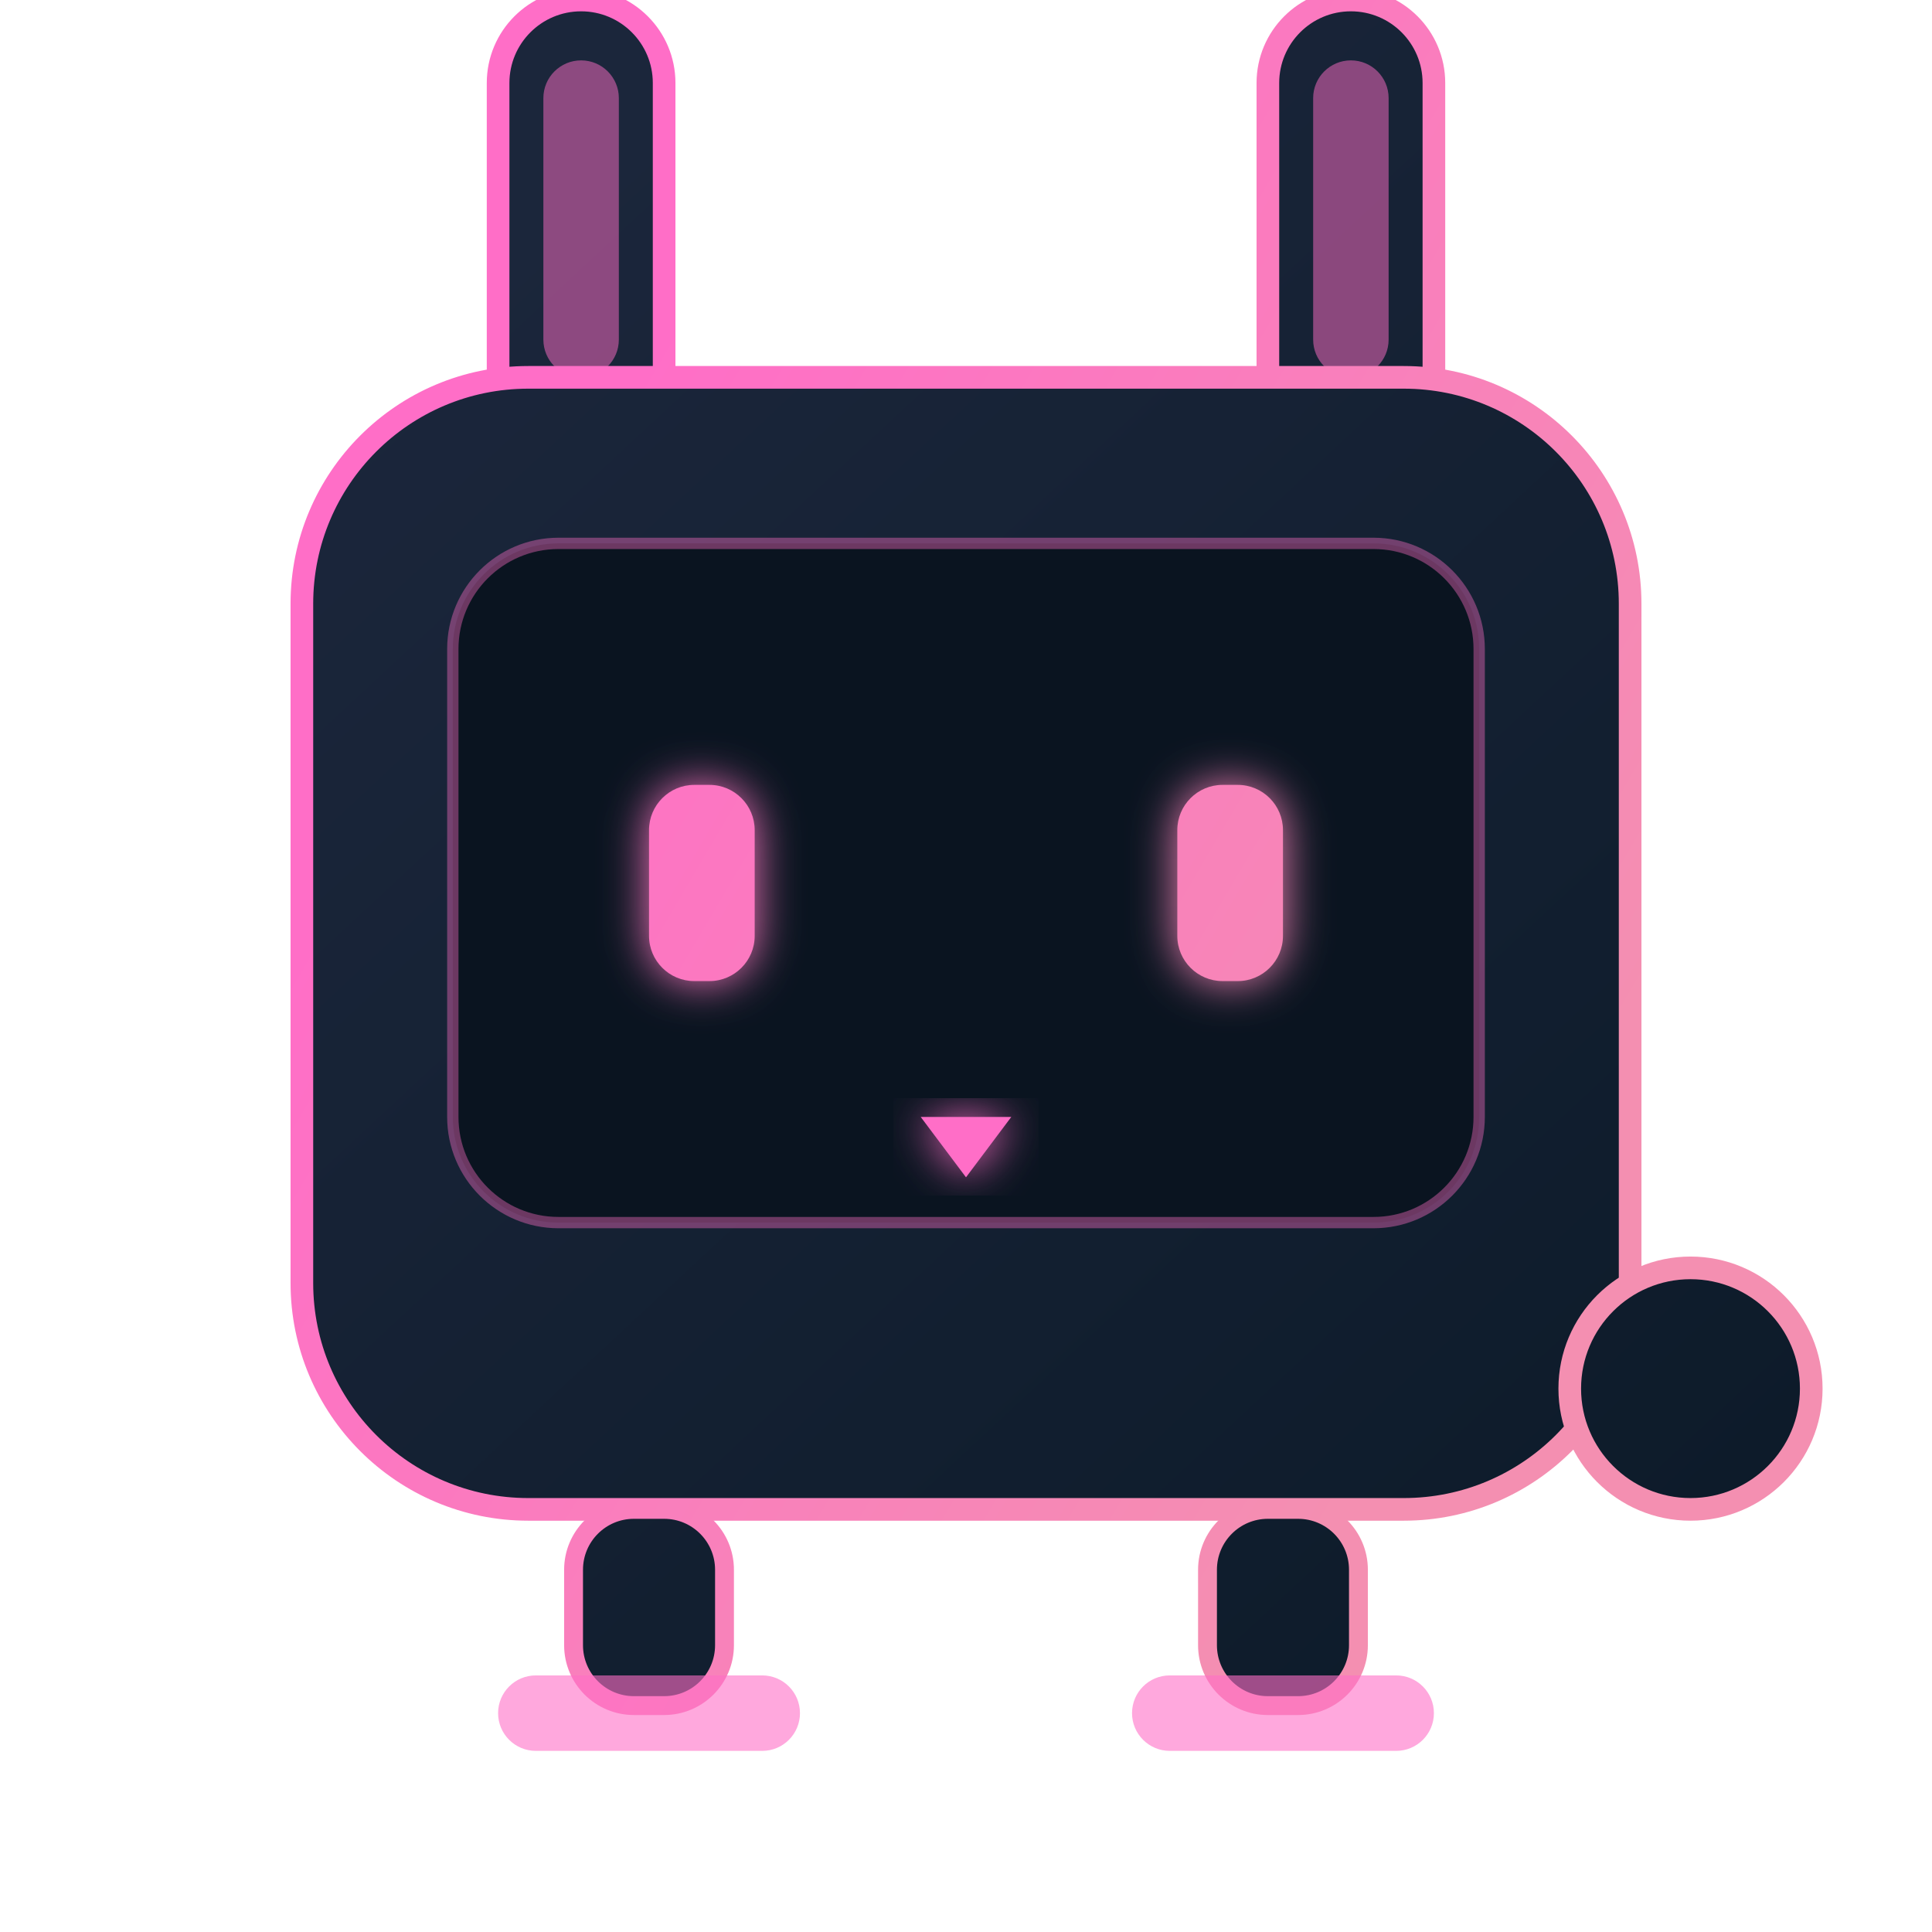
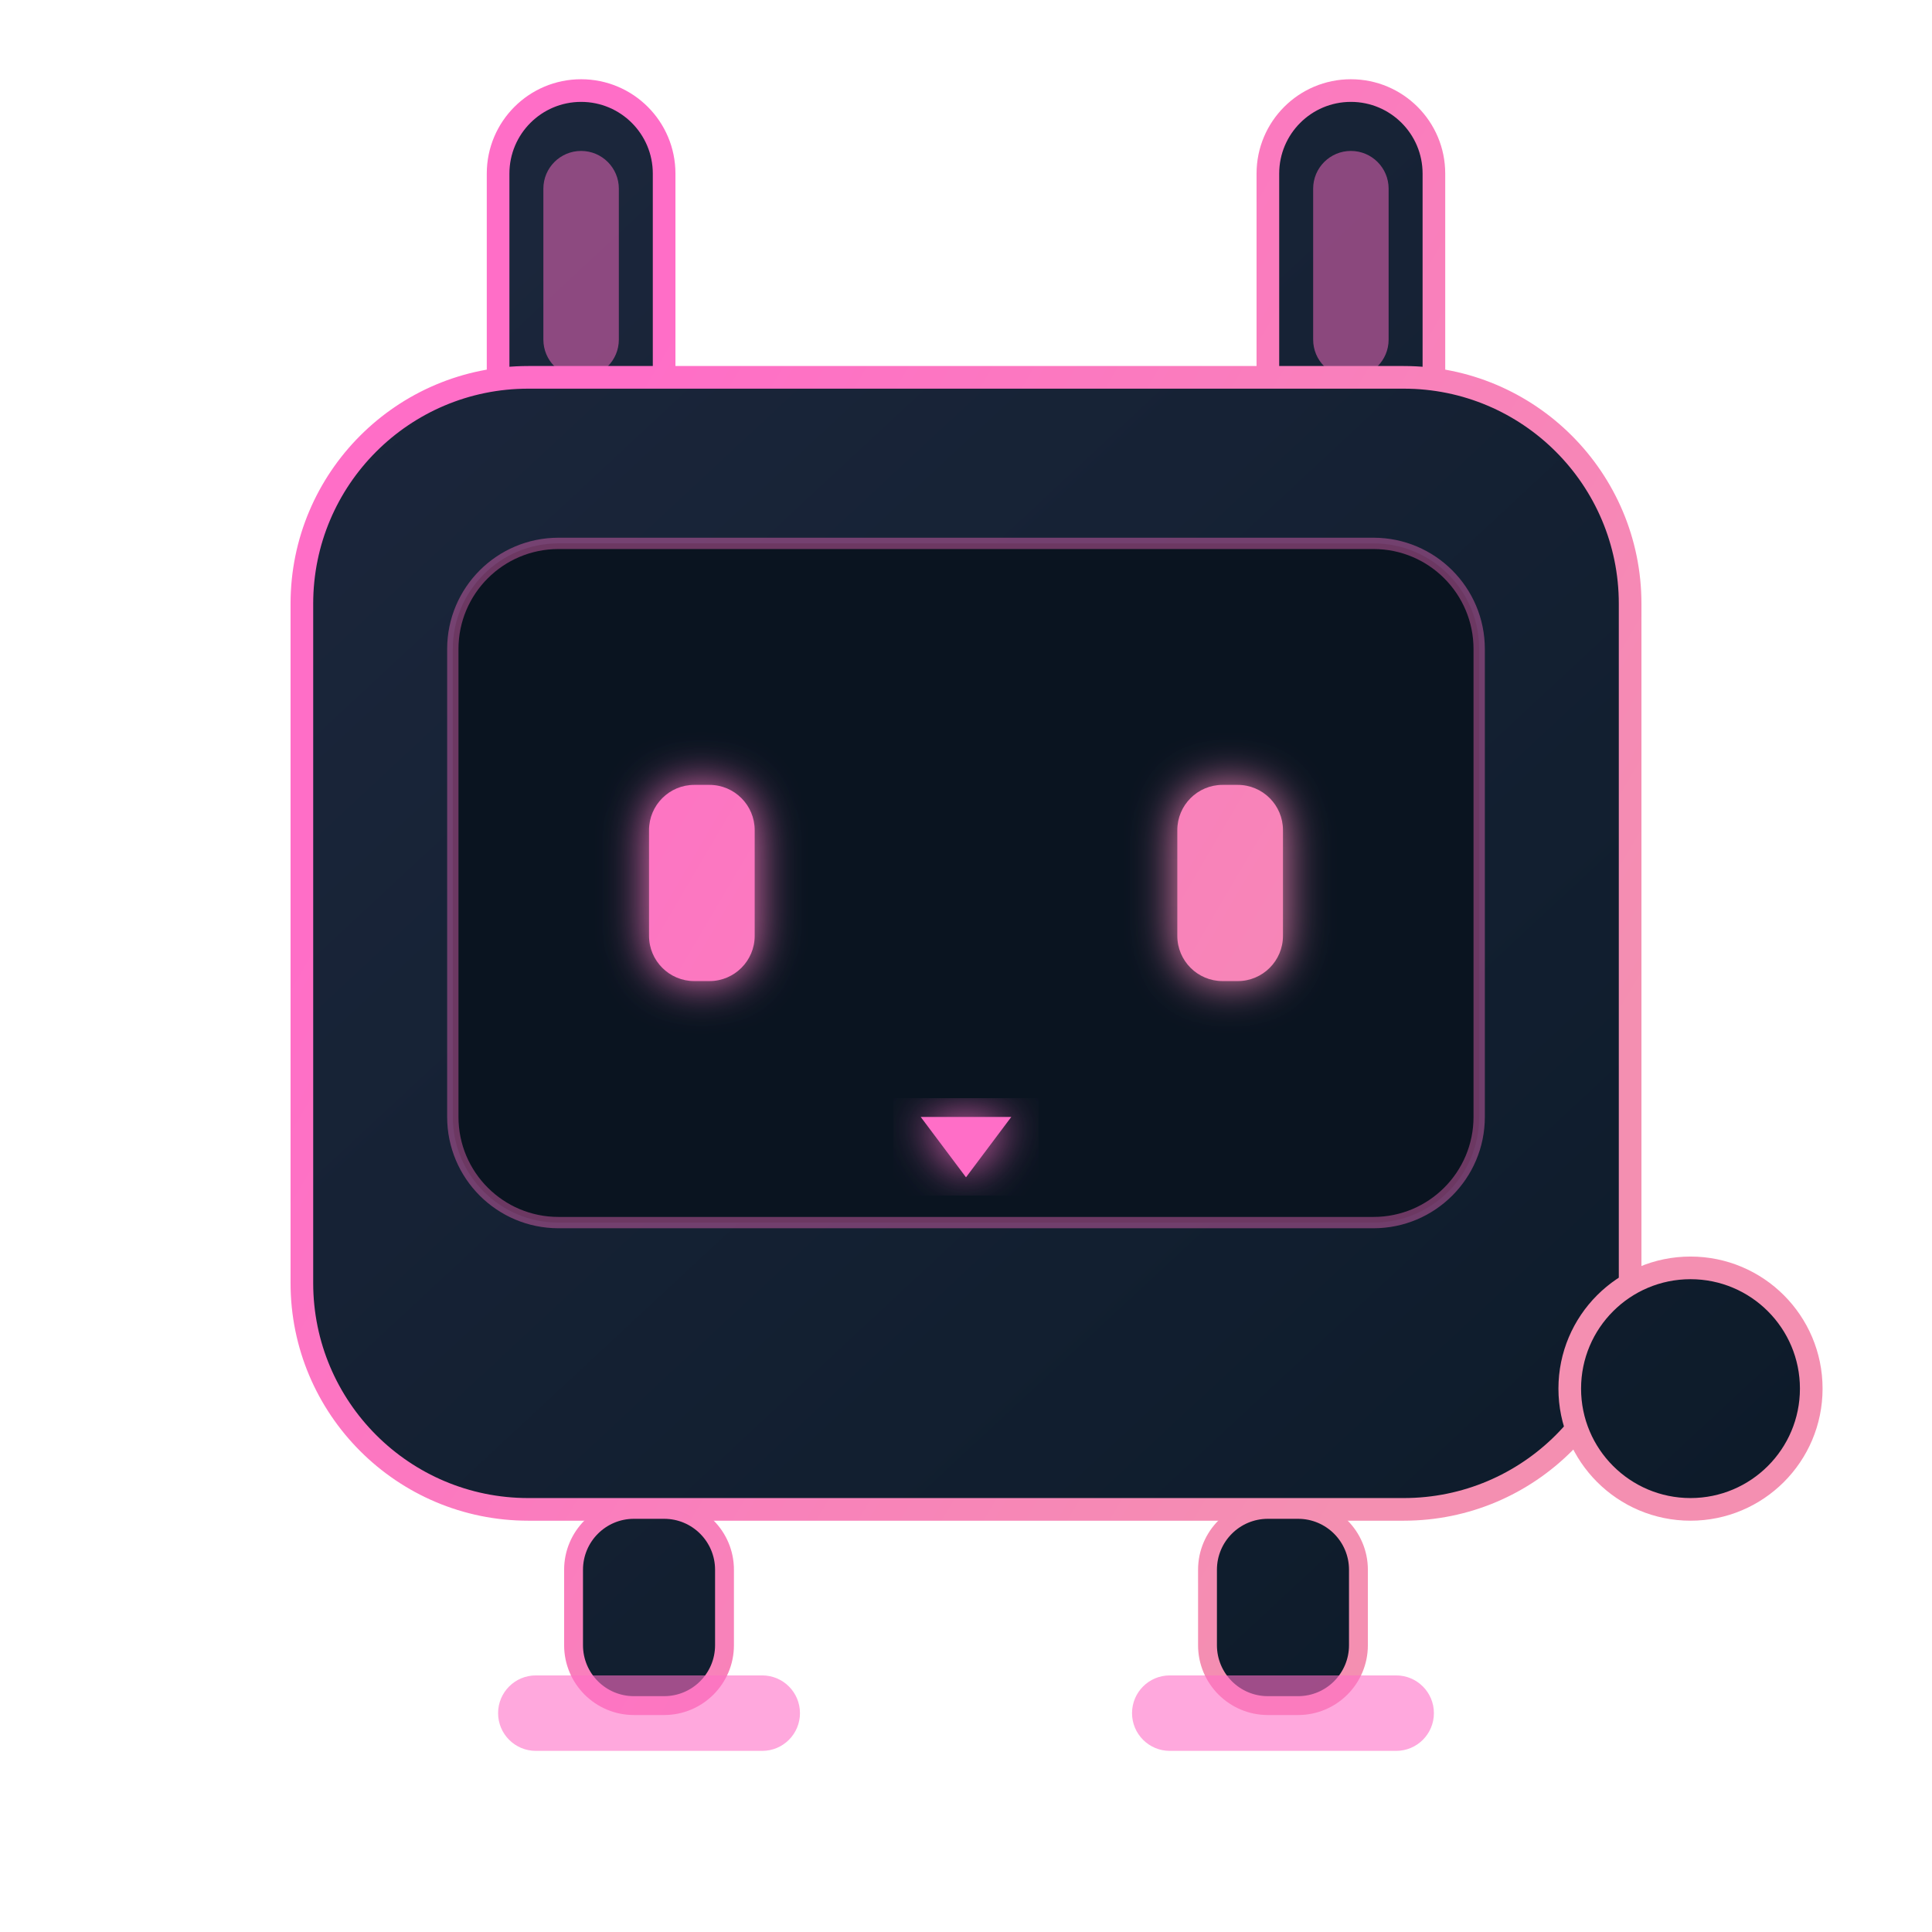
<svg xmlns="http://www.w3.org/2000/svg" width="256" height="256" viewBox="0 0 256 256" fill="none">
  <defs>
    <linearGradient id="bodyGrad" x1="48" y1="48" x2="208" y2="220" gradientUnits="userSpaceOnUse">
      <stop offset="0" stop-color="#1b263b" />
      <stop offset="1" stop-color="#0d1b2a" />
    </linearGradient>
    <linearGradient id="accentGrad" x1="60" y1="90" x2="196" y2="170" gradientUnits="userSpaceOnUse">
      <stop offset="0" stop-color="#ff6ec7" />
      <stop offset="1" stop-color="#f48fb1" />
    </linearGradient>
    <filter id="glow" x="-30%" y="-30%" width="160%" height="160%">
      <feGaussianBlur stdDeviation="3" result="blur" />
      <feMerge>
        <feMergeNode in="blur" />
        <feMergeNode in="SourceGraphic" />
      </feMerge>
    </filter>
  </defs>
  <g id="pet-body-group">
-     <rect x="66" y="0" width="22" height="66" rx="11" fill="url(#bodyGrad)" stroke="url(#accentGrad)" stroke-width="3" />
-     <rect x="168" y="0" width="22" height="66" rx="11" fill="url(#bodyGrad)" stroke="url(#accentGrad)" stroke-width="3" />
-     <rect x="72" y="8" width="10" height="42" rx="5" fill="#ff6ec7" fill-opacity="0.5" />
-     <rect x="174" y="8" width="10" height="42" rx="5" fill="#ff6ec7" fill-opacity="0.5" />
+     <rect x="66" y="12" width="22" height="54" rx="11" fill="url(#bodyGrad)" stroke="url(#accentGrad)" stroke-width="3" />
+     <rect x="168" y="12" width="22" height="54" rx="11" fill="url(#bodyGrad)" stroke="url(#accentGrad)" stroke-width="3" />
+     <rect x="72" y="20" width="10" height="30" rx="5" fill="#ff6ec7" fill-opacity="0.5" />
+     <rect x="174" y="20" width="10" height="30" rx="5" fill="#ff6ec7" fill-opacity="0.5" />
    <rect x="40" y="50" width="176" height="150" rx="30" fill="url(#bodyGrad)" stroke="url(#accentGrad)" stroke-width="3" />
    <rect x="60" y="72" width="136" height="90" rx="14" fill="#0a1420" stroke="#ff6ec7" stroke-opacity="0.4" stroke-width="1.5" />
    <g filter="url(#glow)">
      <rect x="86" y="104" width="14" height="26" rx="6" fill="url(#accentGrad)">
        <animate attributeName="height" values="26;2;26" keyTimes="0;0.5;1" dur="3.2s" repeatCount="indefinite" />
        <animate attributeName="y" values="104;117;104" keyTimes="0;0.5;1" dur="3.2s" repeatCount="indefinite" />
      </rect>
      <rect x="156" y="104" width="14" height="26" rx="6" fill="url(#accentGrad)">
        <animate attributeName="height" values="26;2;26" keyTimes="0;0.5;1" dur="3.2s" repeatCount="indefinite" />
        <animate attributeName="y" values="104;117;104" keyTimes="0;0.5;1" dur="3.2s" repeatCount="indefinite" />
      </rect>
    </g>
    <path d="M122 148 L128 156 L134 148 Z" fill="#ff6ec7" filter="url(#glow)" />
    <rect x="76" y="200" width="20" height="26" rx="8" fill="url(#bodyGrad)" stroke="url(#accentGrad)" stroke-width="2.5" />
    <rect x="160" y="200" width="20" height="26" rx="8" fill="url(#bodyGrad)" stroke="url(#accentGrad)" stroke-width="2.5" />
    <rect x="66" y="222" width="40" height="10" rx="5" fill="#ff6ec7" fill-opacity="0.6" />
    <rect x="150" y="222" width="40" height="10" rx="5" fill="#ff6ec7" fill-opacity="0.6" />
    <circle cx="224" cy="184" r="16" fill="url(#bodyGrad)" stroke="url(#accentGrad)" stroke-width="3" />
  </g>
</svg>
